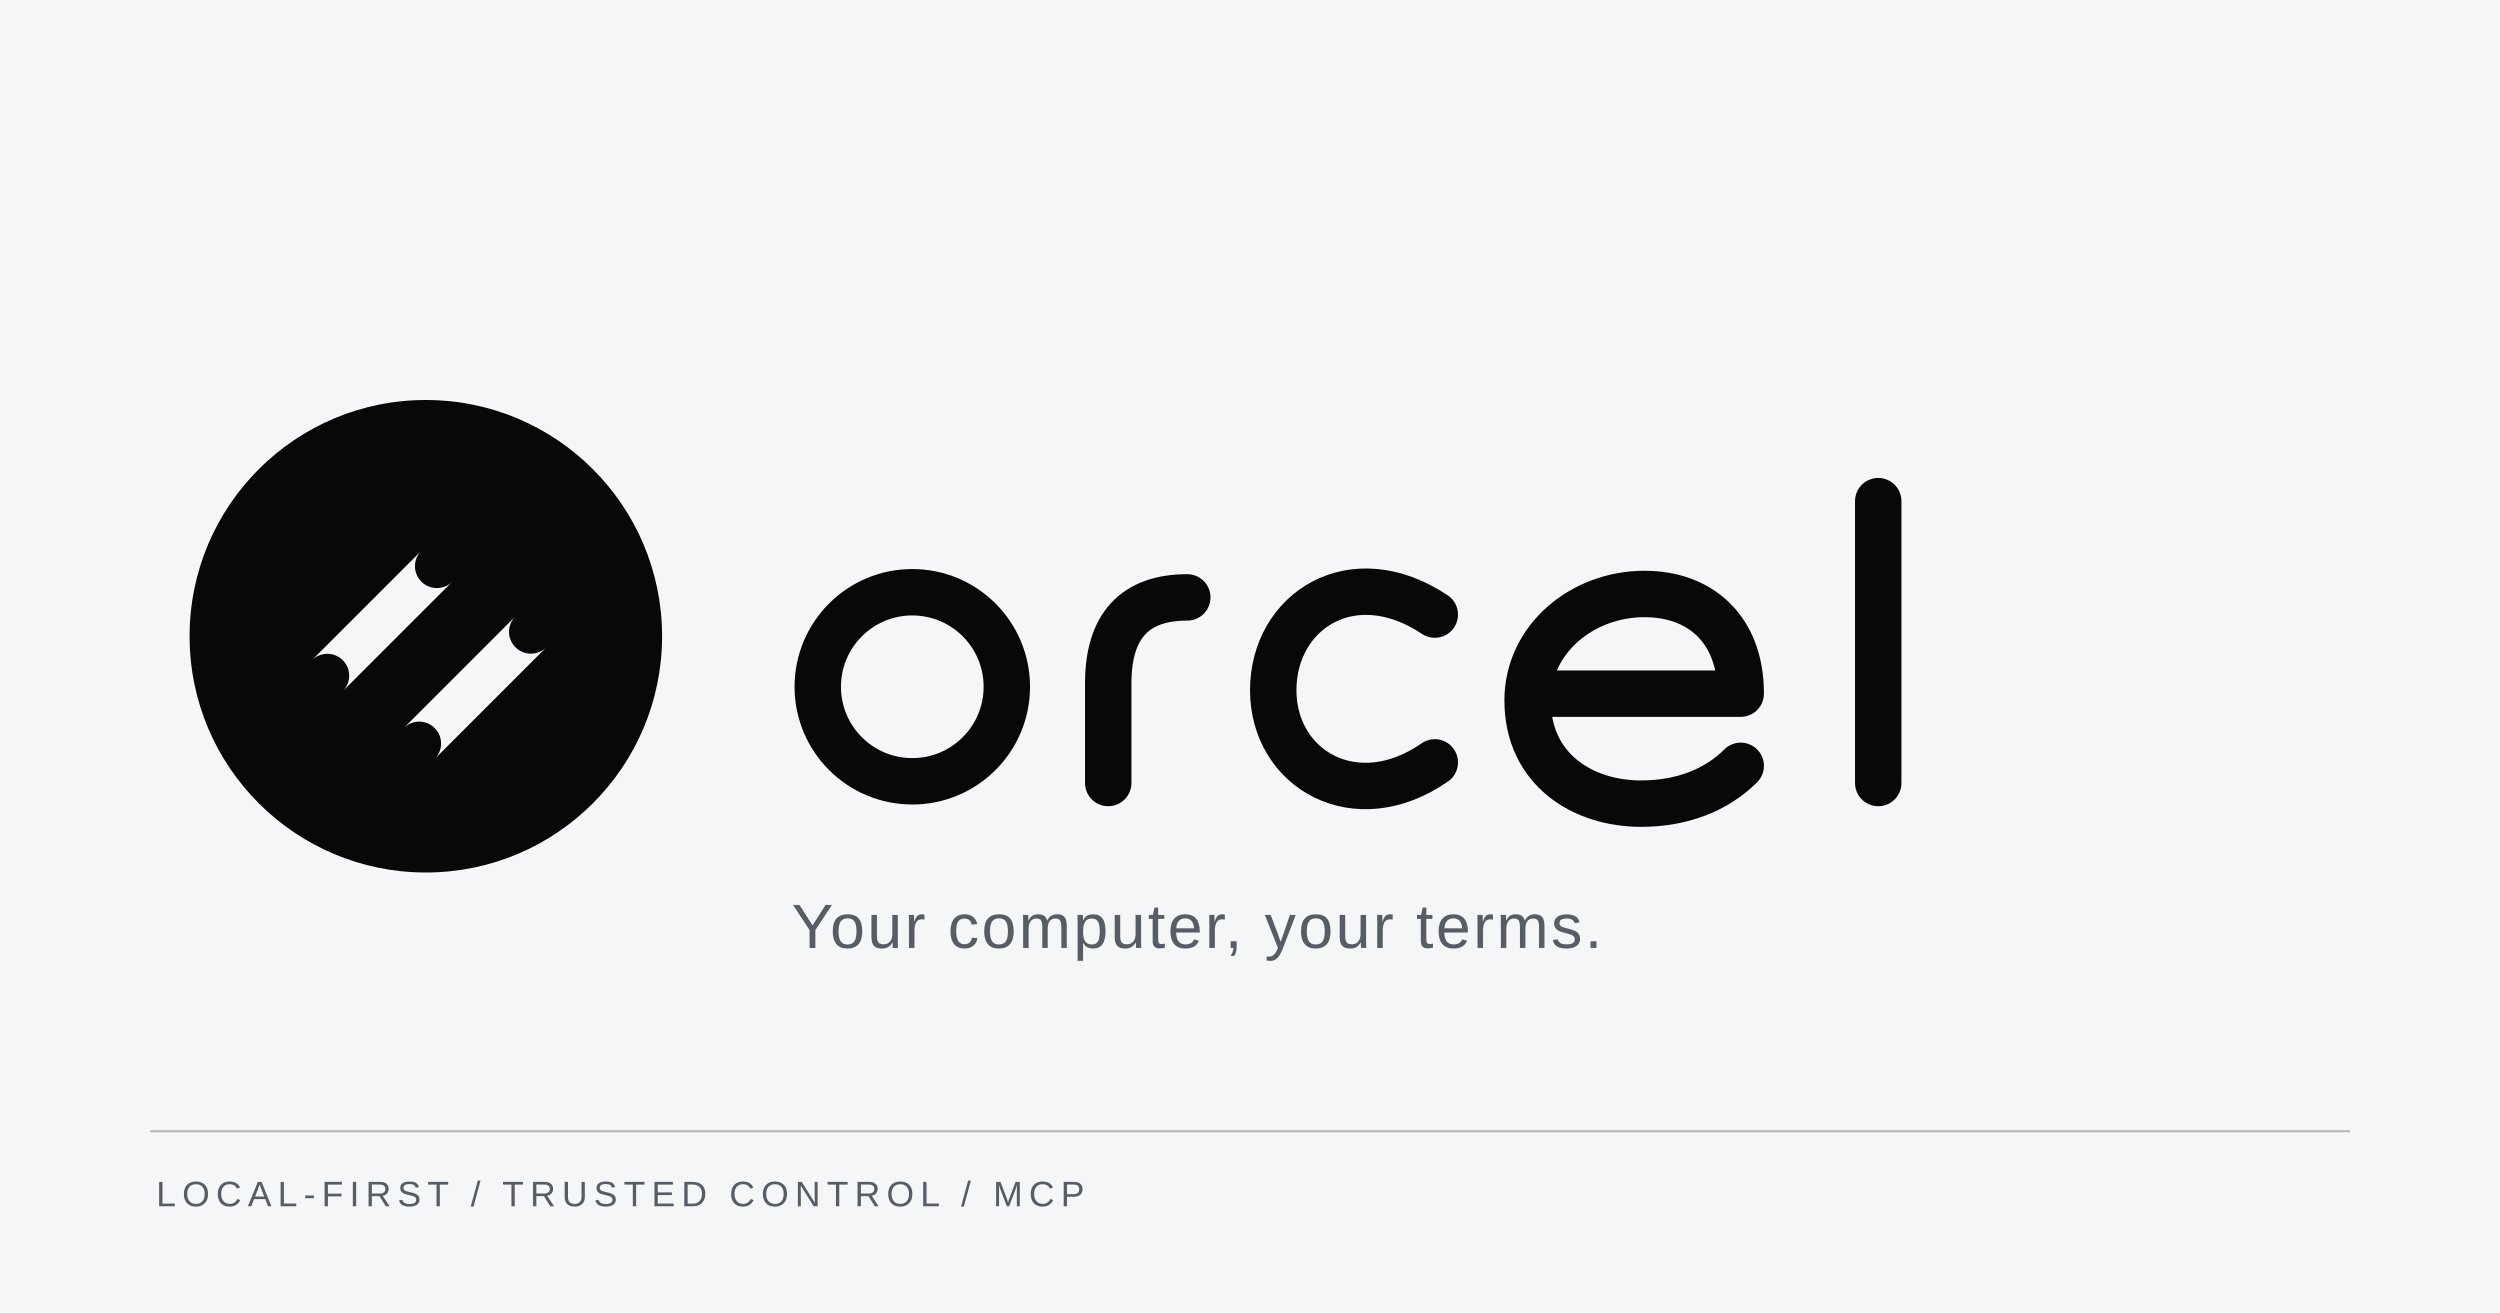
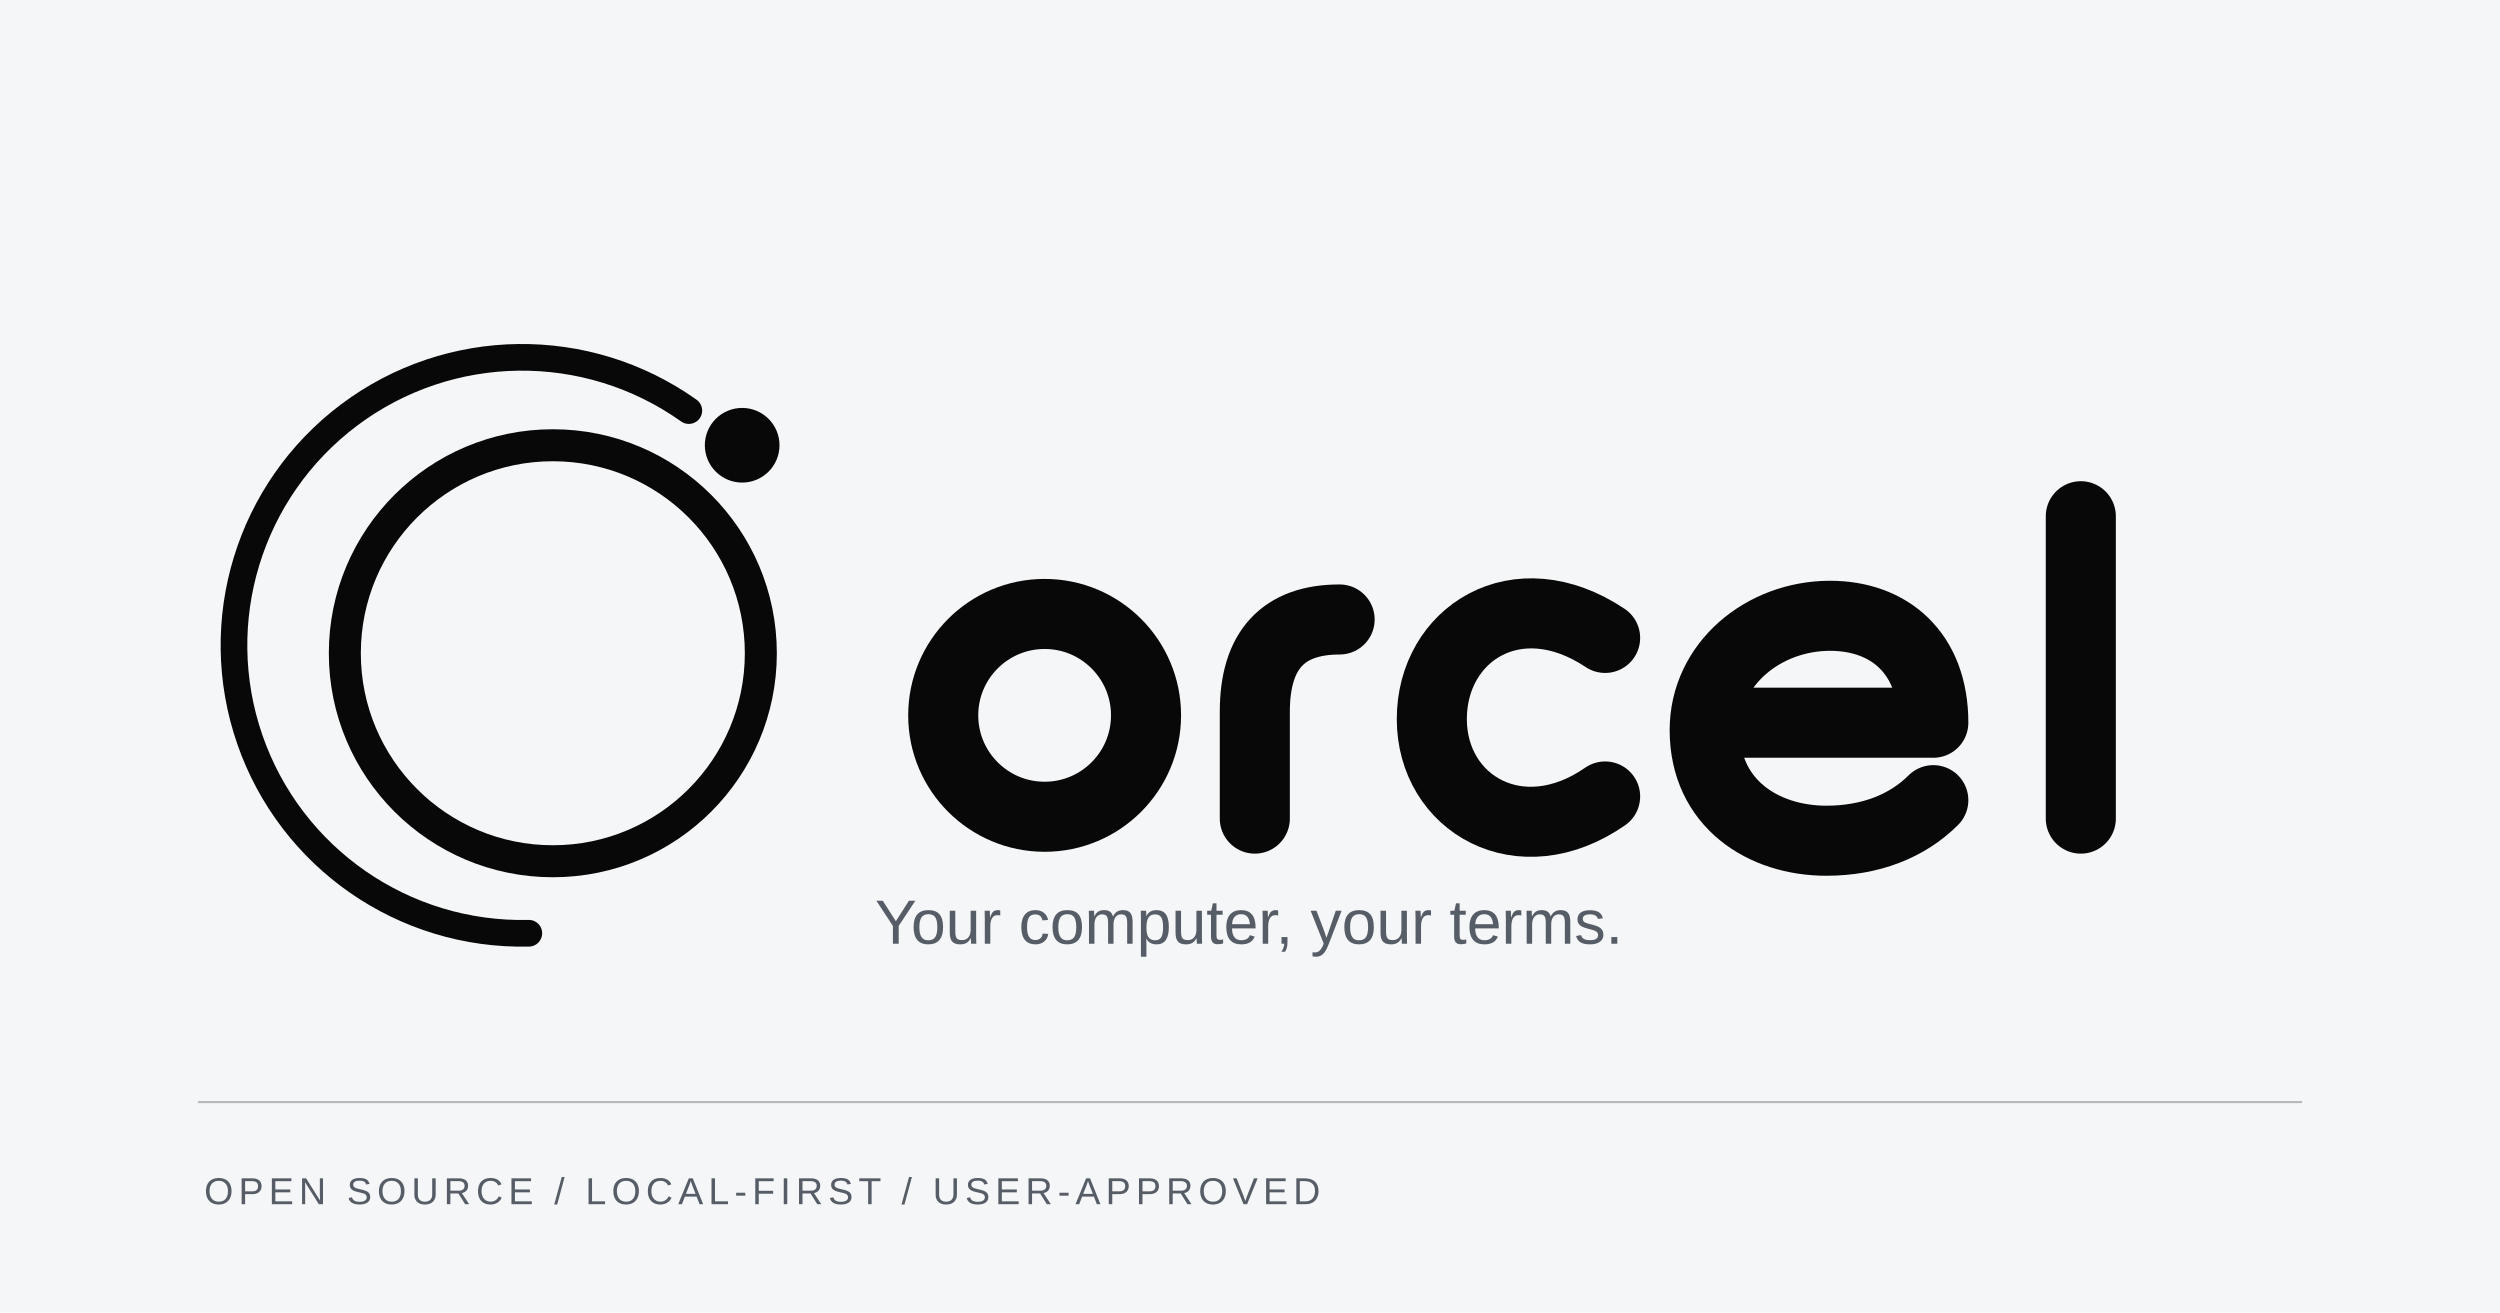
- <svg xmlns="http://www.w3.org/2000/svg" viewBox="0 0 1200 630" role="img" aria-label="Orcel social media preview">
+ <svg xmlns="http://www.w3.org/2000/svg" viewBox="0 0 1200 630" role="img" aria-label="Orcel open-source project social banner">
  <rect width="1200" height="630" fill="#F5F6F7" />
-   <g transform="translate(70 171) scale(1.05)">
-     <path d="M128 20 A108 108 0 1 0 128 236 A108 108 0 1 0 128 20 Z M90.071 153.071 L140.071 103.071 A10 10 0 0 1 125.929 88.929 L75.929 138.929 A10 10 0 0 1 90.071 153.071 Z M132.071 184.071 L183.071 133.071 A10 10 0 0 1 168.929 118.929 L117.929 169.929 A10 10 0 0 1 132.071 184.071 Z" fill="#080808" fill-rule="evenodd" />
+   <g transform="translate(90 151) scale(1.28)">
+     <path d="M188 36 A108 108 0 1 0 128 232" stroke="#080808" stroke-width="10" fill="none" stroke-linecap="round" />
+     <circle cx="137" cy="127" r="78" stroke="#080808" stroke-width="12" fill="none" />
+     <circle cx="208" cy="49" r="14" fill="#080808" />
  </g>
-   <g transform="translate(362 196) scale(1.65)">
-     <g fill="none" stroke="#080808" stroke-width="13.5" stroke-linejoin="round" stroke-linecap="round">
+   <g transform="translate(420 200) scale(1.77)">
+     <g fill="none" stroke="#080808" stroke-width="19" stroke-linejoin="round" stroke-linecap="round">
      <circle cx="46" cy="81" r="27.5" />
      <path d="M103 109V80 Q103 55 126 55" />
      <path d="M198 60 C174 44 151 59 151 82 C151 105 175 119 198 103" />
      <path d="M231 83 H287 C287 64 275 54 259 54 C241 54 225 67 225 85 C225 105 241 115 258 115 C270 115 280 111 287 104" />
      <path d="M327 27 V109" />
    </g>
  </g>
-   <text x="380" y="455" font-family="Arial,Helvetica,sans-serif" font-size="30" letter-spacing="1.2" fill="#565D66">Your computer, your terms.</text>
-   <path d="M72 543 H1128" stroke="#565D66" stroke-width="1" opacity=".4" />
-   <text x="75" y="579" font-family="Arial,Helvetica,sans-serif" font-size="17" letter-spacing="3" fill="#565D66">LOCAL-FIRST  /  TRUSTED CONTROL  /  MCP</text>
+   <path d="M95 529 H1105" stroke="#565D66" stroke-width="1" opacity=".4" />
+   <text x="420" y="453" font-family="Arial,sans-serif" font-size="30" fill="#565D66">Your computer, your terms.</text>
+   <text x="98" y="578" font-family="Arial,sans-serif" font-size="18" letter-spacing="2.5" fill="#565D66">OPEN SOURCE  /  LOCAL-FIRST  /  USER-APPROVED</text>
</svg>
